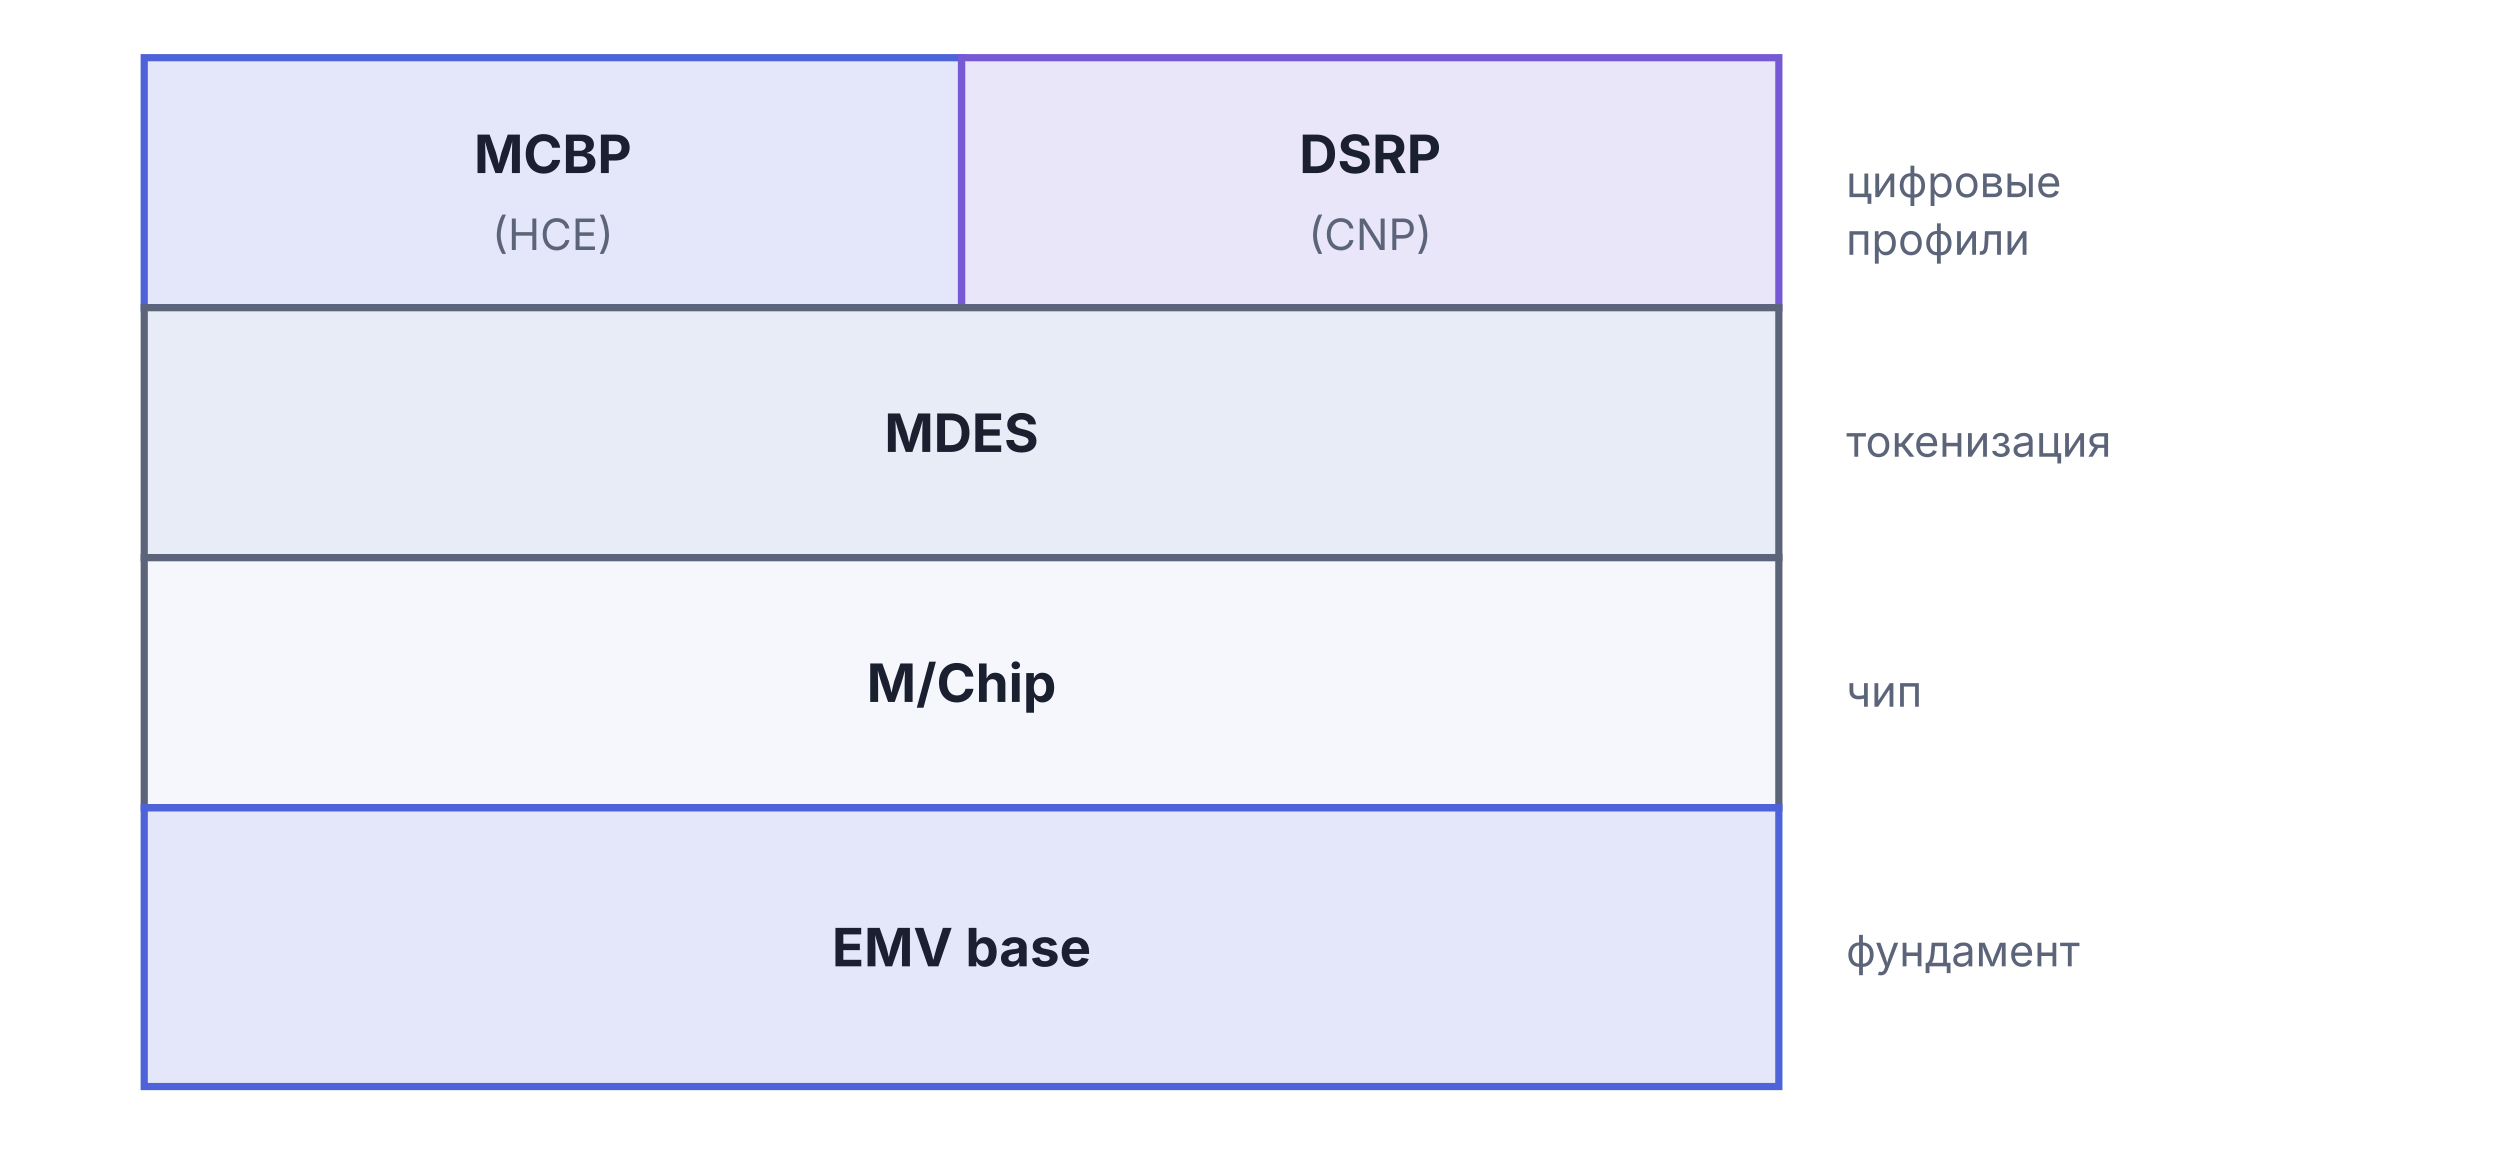
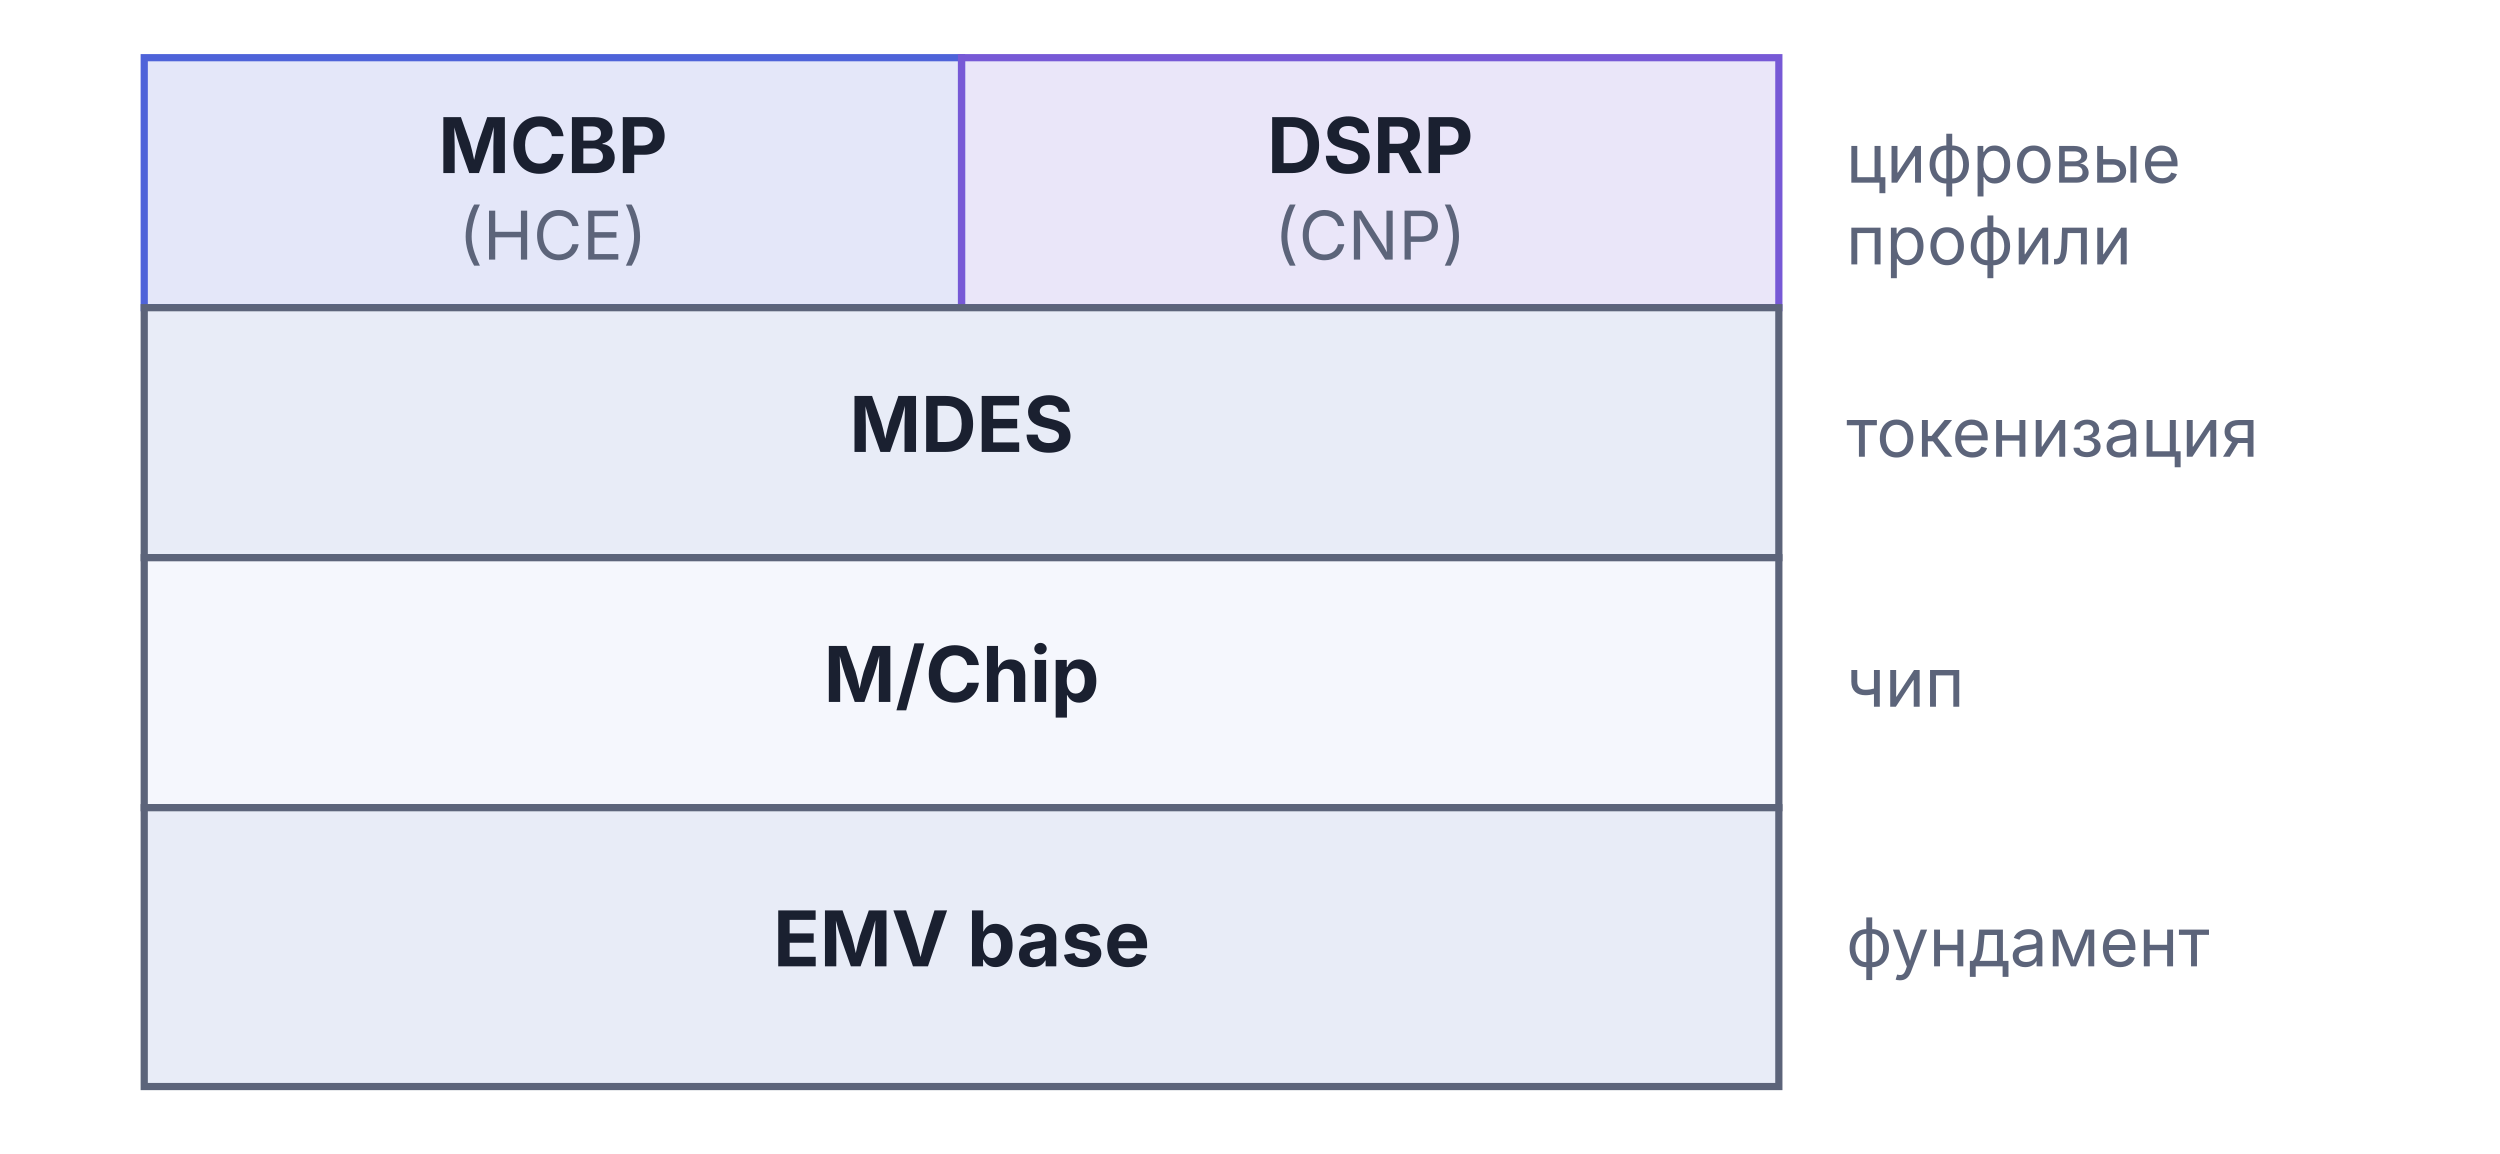
<svg xmlns="http://www.w3.org/2000/svg" viewBox="0 40 520 240" width="520" height="240">
-   <defs>
-     <marker id="arr-AccentA" viewBox="0 0 10 10" refX="9" refY="5" markerWidth="5" markerHeight="5" orient="auto">
-       <path d="M0,0 L10,5 L0,10 Z" fill="#4E63D9" />
-     </marker>
-     <marker id="arr-AccentB" viewBox="0 0 10 10" refX="9" refY="5" markerWidth="5" markerHeight="5" orient="auto">
-       <path d="M0,0 L10,5 L0,10 Z" fill="#7759D6" />
-     </marker>
-     <marker id="arr-Good" viewBox="0 0 10 10" refX="9" refY="5" markerWidth="5" markerHeight="5" orient="auto">
-       <path d="M0,0 L10,5 L0,10 Z" fill="#2F8B67" />
-     </marker>
-     <marker id="arr-Warn" viewBox="0 0 10 10" refX="9" refY="5" markerWidth="5" markerHeight="5" orient="auto">
-       <path d="M0,0 L10,5 L0,10 Z" fill="#B8821C" />
-     </marker>
-     <marker id="arr-Bad" viewBox="0 0 10 10" refX="9" refY="5" markerWidth="5" markerHeight="5" orient="auto">
-       <path d="M0,0 L10,5 L0,10 Z" fill="#C15462" />
-     </marker>
-     <marker id="arr-Muted" viewBox="0 0 10 10" refX="9" refY="5" markerWidth="5" markerHeight="5" orient="auto">
-       <path d="M0,0 L10,5 L0,10 Z" fill="#5C647A" />
-     </marker>
-   </defs>
  <rect x="30" y="52" width="170" height="52" fill="#4E63D9" fill-opacity="0.15" stroke="#4E63D9" stroke-width="1.5" />
-   <text x="115" y="76" text-anchor="middle" font-family="Inter, -apple-system, BlinkMacSystemFont, 'Helvetica Neue', Arial, sans-serif" font-size="11" font-weight="bold" fill="#1A2030">MCBP</text>
-   <text x="115" y="92" text-anchor="middle" font-family="Inter, -apple-system, BlinkMacSystemFont, 'Helvetica Neue', Arial, sans-serif" font-size="9" fill="#5C647A">(HCE)</text>
+   <text x="115" y="76" text-anchor="middle" font-family="Inter, -apple-system, BlinkMacSystemFont, 'Helvetica Neue', Arial, sans-serif" font-size="16" font-weight="bold" fill="#1A2030">MCBP</text>
+   <text x="115" y="94" text-anchor="middle" font-family="Inter, -apple-system, BlinkMacSystemFont, 'Helvetica Neue', Arial, sans-serif" font-size="14" fill="#5C647A">(HCE)</text>
  <rect x="200" y="52" width="170" height="52" fill="#7759D6" fill-opacity="0.15" stroke="#7759D6" stroke-width="1.5" />
-   <text x="285" y="76" text-anchor="middle" font-family="Inter, -apple-system, BlinkMacSystemFont, 'Helvetica Neue', Arial, sans-serif" font-size="11" font-weight="bold" fill="#1A2030">DSRP</text>
-   <text x="285" y="92" text-anchor="middle" font-family="Inter, -apple-system, BlinkMacSystemFont, 'Helvetica Neue', Arial, sans-serif" font-size="9" fill="#5C647A">(CNP)</text>
+   <text x="285" y="76" text-anchor="middle" font-family="Inter, -apple-system, BlinkMacSystemFont, 'Helvetica Neue', Arial, sans-serif" font-size="16" font-weight="bold" fill="#1A2030">DSRP</text>
+   <text x="285" y="94" text-anchor="middle" font-family="Inter, -apple-system, BlinkMacSystemFont, 'Helvetica Neue', Arial, sans-serif" font-size="14" fill="#5C647A">(CNP)</text>
  <rect x="30" y="104" width="340" height="52" fill="#E8ECF7" stroke="#5C647A" stroke-width="1.5" />
-   <text x="200" y="134" text-anchor="middle" font-family="Inter, -apple-system, BlinkMacSystemFont, 'Helvetica Neue', Arial, sans-serif" font-size="11" font-weight="bold" fill="#1A2030">MDES</text>
+   <text x="200" y="134" text-anchor="middle" font-family="Inter, -apple-system, BlinkMacSystemFont, 'Helvetica Neue', Arial, sans-serif" font-size="16" font-weight="bold" fill="#1A2030">MDES</text>
  <rect x="30" y="156" width="340" height="52" fill="#F5F7FD" stroke="#5C647A" stroke-width="1.5" />
-   <text x="200" y="186" text-anchor="middle" font-family="Inter, -apple-system, BlinkMacSystemFont, 'Helvetica Neue', Arial, sans-serif" font-size="11" font-weight="bold" fill="#1A2030">M/Chip</text>
-   <rect x="30" y="208" width="340" height="58" fill="#4E63D9" fill-opacity="0.15" stroke="#4E63D9" stroke-width="1.5" />
-   <text x="200" y="241" text-anchor="middle" font-family="Inter, -apple-system, BlinkMacSystemFont, 'Helvetica Neue', Arial, sans-serif" font-size="11" font-weight="bold" fill="#1A2030">EMV base</text>
-   <text x="384" y="81" text-anchor="start" font-family="Inter, -apple-system, BlinkMacSystemFont, 'Helvetica Neue', Arial, sans-serif" font-size="9" fill="#5C647A">цифровые</text>
-   <text x="384" y="93" text-anchor="start" font-family="Inter, -apple-system, BlinkMacSystemFont, 'Helvetica Neue', Arial, sans-serif" font-size="9" fill="#5C647A">профили</text>
-   <text x="384" y="135" text-anchor="start" font-family="Inter, -apple-system, BlinkMacSystemFont, 'Helvetica Neue', Arial, sans-serif" font-size="9" fill="#5C647A">токенизация</text>
-   <text x="384" y="187" text-anchor="start" font-family="Inter, -apple-system, BlinkMacSystemFont, 'Helvetica Neue', Arial, sans-serif" font-size="9" fill="#5C647A">чип</text>
-   <text x="384" y="241" text-anchor="start" font-family="Inter, -apple-system, BlinkMacSystemFont, 'Helvetica Neue', Arial, sans-serif" font-size="9" fill="#5C647A">фундамент</text>
+   <text x="200" y="186" text-anchor="middle" font-family="Inter, -apple-system, BlinkMacSystemFont, 'Helvetica Neue', Arial, sans-serif" font-size="16" font-weight="bold" fill="#1A2030">M/Chip</text>
+   <rect x="30" y="208" width="340" height="58" fill="#E8ECF7" stroke="#5C647A" stroke-width="1.5" />
+   <text x="200" y="241" text-anchor="middle" font-family="Inter, -apple-system, BlinkMacSystemFont, 'Helvetica Neue', Arial, sans-serif" font-size="16" font-weight="bold" fill="#1A2030">EMV base</text>
+   <text x="384" y="78" text-anchor="start" font-family="Inter, -apple-system, BlinkMacSystemFont, 'Helvetica Neue', Arial, sans-serif" font-size="14" fill="#5C647A">цифровые</text>
+   <text x="384" y="95" text-anchor="start" font-family="Inter, -apple-system, BlinkMacSystemFont, 'Helvetica Neue', Arial, sans-serif" font-size="14" fill="#5C647A">профили</text>
+   <text x="384" y="135" text-anchor="start" font-family="Inter, -apple-system, BlinkMacSystemFont, 'Helvetica Neue', Arial, sans-serif" font-size="14" fill="#5C647A">токенизация</text>
+   <text x="384" y="187" text-anchor="start" font-family="Inter, -apple-system, BlinkMacSystemFont, 'Helvetica Neue', Arial, sans-serif" font-size="14" fill="#5C647A">чип</text>
+   <text x="384" y="241" text-anchor="start" font-family="Inter, -apple-system, BlinkMacSystemFont, 'Helvetica Neue', Arial, sans-serif" font-size="14" fill="#5C647A">фундамент</text>
</svg>
